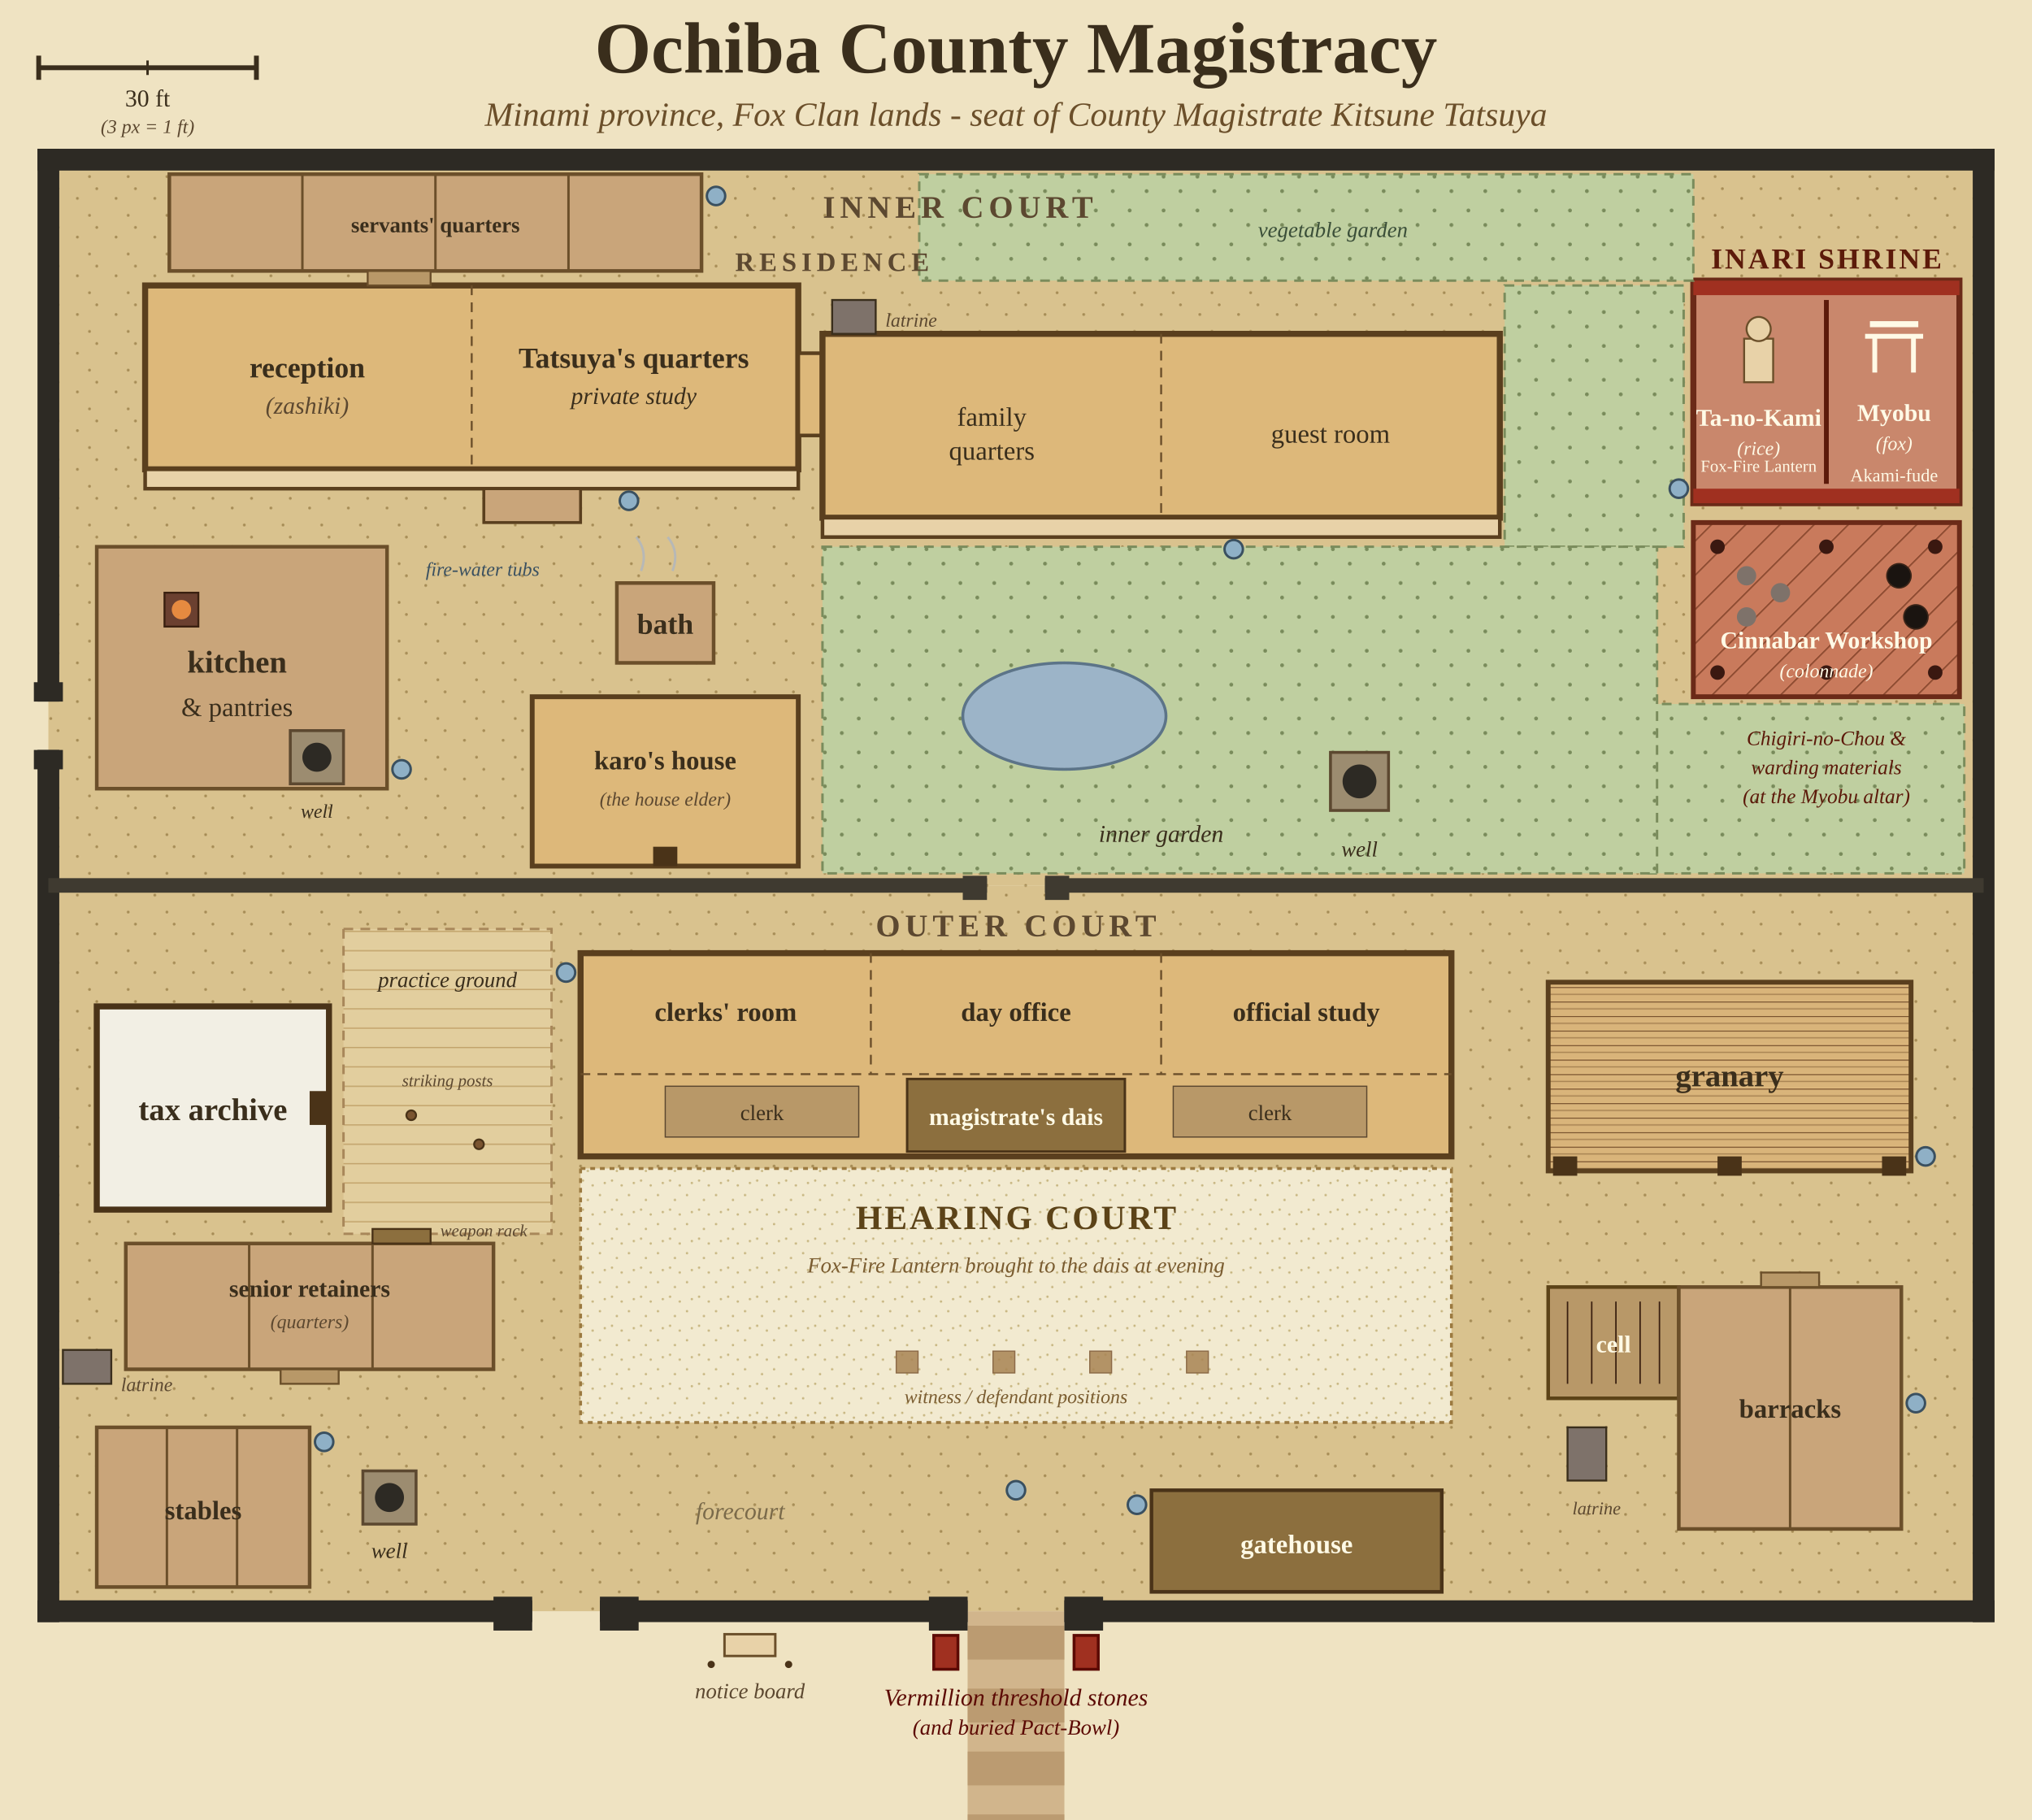
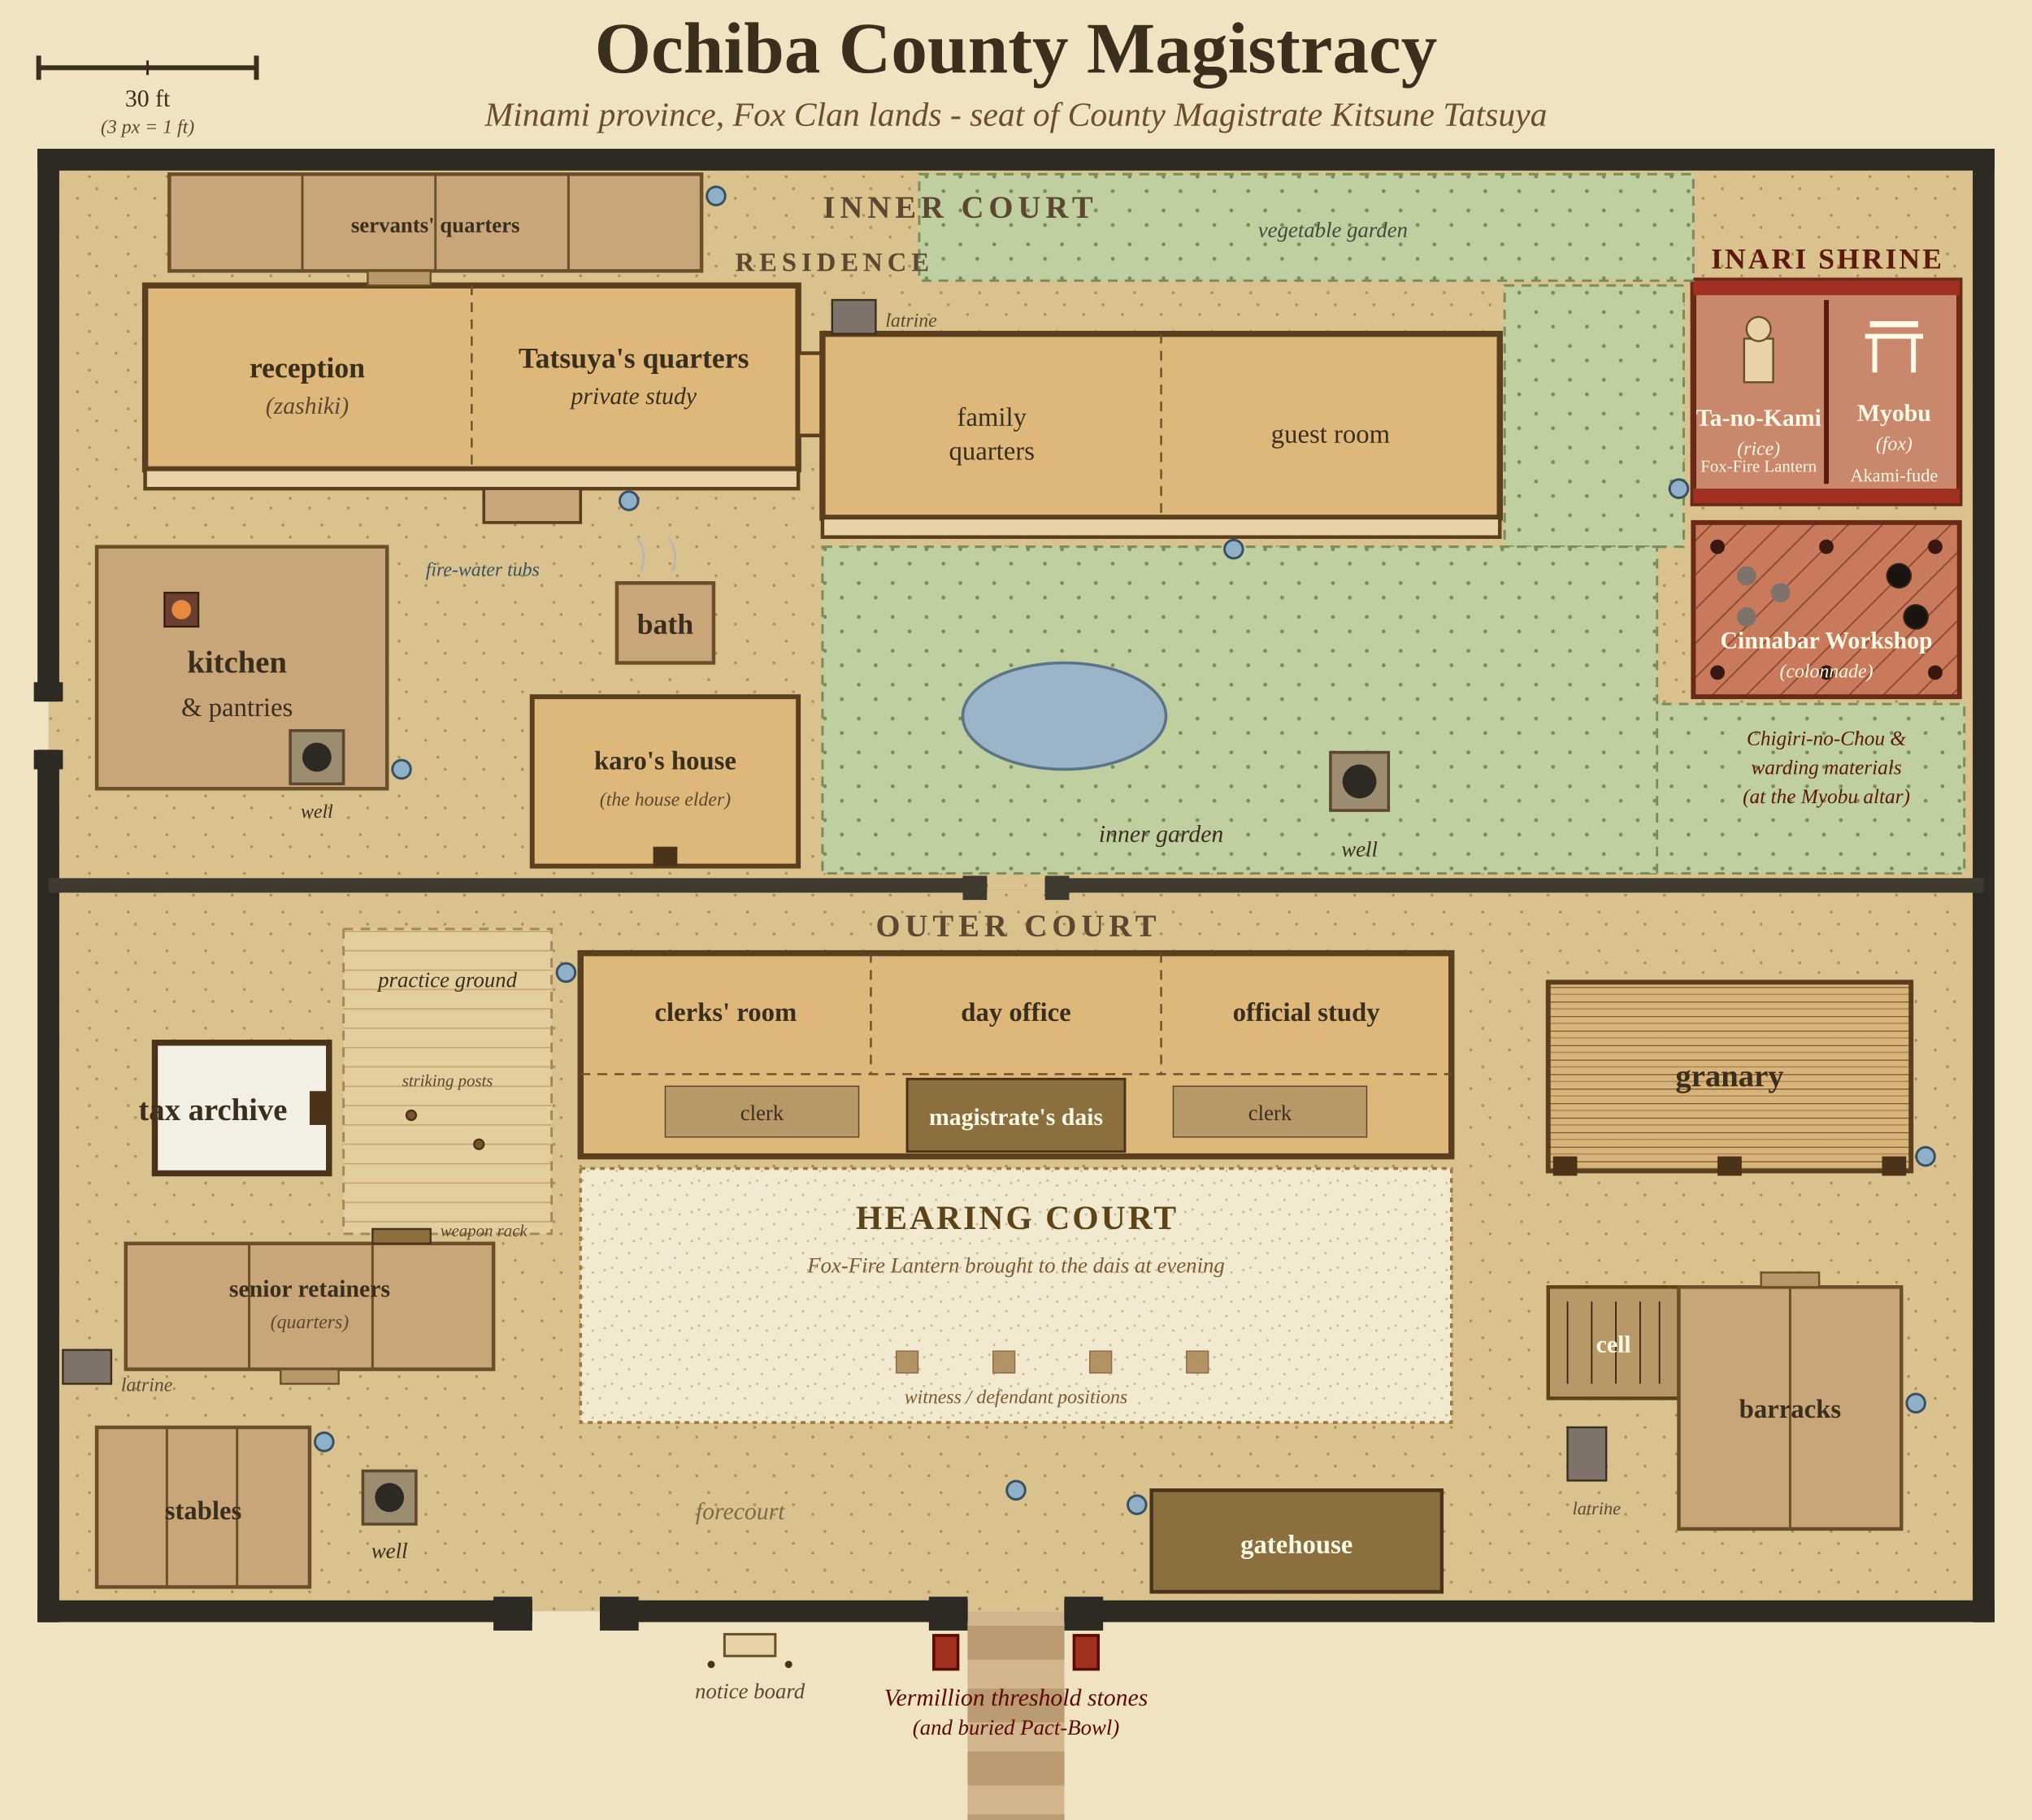
<svg xmlns="http://www.w3.org/2000/svg" viewBox="180 84 840 752" font-family="Georgia, 'Times New Roman', serif">
  <defs>
    <pattern id="colonnade-hatch" patternUnits="userSpaceOnUse" width="10" height="10" patternTransform="rotate(45)">
      <rect width="10" height="10" fill="#C97A5C" />
      <line x1="0" y1="0" x2="0" y2="10" stroke="#8C4A30" stroke-width="1.2" />
    </pattern>
    <pattern id="garden-stipple" patternUnits="userSpaceOnUse" width="14" height="14">
      <rect width="14" height="14" fill="#BFCFA0" />
      <circle cx="3" cy="3" r="0.8" fill="#7A8C5C" />
      <circle cx="10" cy="9" r="0.8" fill="#7A8C5C" />
    </pattern>
    <pattern id="court-earth" patternUnits="userSpaceOnUse" width="16" height="16">
      <rect width="16" height="16" fill="#D9C28E" />
      <circle cx="4" cy="6" r="0.6" fill="#A88E58" />
      <circle cx="12" cy="2" r="0.6" fill="#A88E58" />
      <circle cx="9" cy="13" r="0.6" fill="#A88E58" />
    </pattern>
    <pattern id="keiko-earth" patternUnits="userSpaceOnUse" width="16" height="16">
      <rect width="16" height="16" fill="#E2CE9E" />
      <line x1="0" y1="5" x2="16" y2="5" stroke="#C2A46C" stroke-width="0.5" />
      <line x1="0" y1="13" x2="16" y2="13" stroke="#C2A46C" stroke-width="0.5" />
    </pattern>
    <pattern id="oshirasu-sand" patternUnits="userSpaceOnUse" width="12" height="12">
      <rect width="12" height="12" fill="#F2EAD0" />
      <circle cx="3" cy="4" r="0.5" fill="#C9B884" />
      <circle cx="8" cy="2" r="0.5" fill="#C9B884" />
      <circle cx="10" cy="9" r="0.5" fill="#C9B884" />
      <circle cx="5" cy="10" r="0.5" fill="#C9B884" />
      <circle cx="1" cy="8" r="0.5" fill="#C9B884" />
    </pattern>
    <pattern id="granary-slats" patternUnits="userSpaceOnUse" width="14" height="6">
      <rect width="14" height="6" fill="#D9B47A" />
      <line x1="0" y1="0" x2="14" y2="0" stroke="#7A5430" stroke-width="0.8" />
      <line x1="0" y1="3" x2="14" y2="3" stroke="#A88454" stroke-width="0.5" />
    </pattern>
  </defs>
  <rect x="0" y="0" width="1200" height="900" fill="#EFE3C2" data-kind="-" />
  <g data-kind="road">
    <path d="M 600 900 L 600 750" stroke="#B89060" stroke-width="40" stroke-linecap="butt" opacity="0.55" />
    <path d="M 600 900 L 600 750" stroke="#9C7448" stroke-width="40" stroke-dasharray="14 12" fill="none" opacity="0.4" />
  </g>
  <text x="600" y="114" text-anchor="middle" font-size="30" font-weight="bold" fill="#3A2E1C" data-kind="-">Ochiba County Magistracy</text>
  <text x="600" y="136" text-anchor="middle" font-size="14" font-style="italic" fill="#6B4F2A" data-kind="-">Minami province, Fox Clan lands - seat of County Magistrate Kitsune Tatsuya</text>
  <g data-kind="-">
    <g stroke="#3A2E1C">
      <line x1="196" y1="112" x2="286" y2="112" stroke-width="2" />
      <line x1="196" y1="107" x2="196" y2="117" stroke-width="2" />
      <line x1="286" y1="107" x2="286" y2="117" stroke-width="2" />
      <line x1="241" y1="109" x2="241" y2="115" stroke-width="1" />
    </g>
    <text x="241" y="128" text-anchor="middle" font-size="10" fill="#3A2E1C">30 ft</text>
    <text x="241" y="139" text-anchor="middle" font-size="8" font-style="italic" fill="#5C4830">(3 px = 1 ft)</text>
  </g>
  <rect x="200" y="150" width="800" height="300" fill="url(#court-earth)" id="precinct" data-kind="inner court" />
  <rect x="200" y="450" width="800" height="300" fill="url(#court-earth)" id="precinct" data-kind="outer court" />
  <g stroke="#2D2A24" stroke-width="9" fill="none" stroke-linecap="square" data-kind="compound wall">
    <line x1="200" y1="150" x2="1000" y2="150" />
    <line x1="200" y1="150" x2="200" y2="369.5" />
    <line x1="200" y1="398.5" x2="200" y2="750" />
    <line x1="1000" y1="150" x2="1000" y2="750" />
    <line x1="200" y1="750" x2="395.5" y2="750" />
    <line x1="432.5" y1="750" x2="575.5" y2="750" />
    <line x1="624.5" y1="750" x2="1000" y2="750" />
  </g>
  <g fill="#2D2A24" data-kind="main gate">
    <rect x="564" y="744" width="16" height="14" />
    <rect x="620" y="744" width="16" height="14" />
  </g>
  <g fill="#2D2A24" data-kind="side gate">
    <rect x="194" y="366" width="12" height="8" />
    <rect x="194" y="394" width="12" height="8" />
  </g>
  <g fill="#2D2A24" data-kind="side gate">
    <rect x="384" y="744" width="16" height="14" />
    <rect x="428" y="744" width="16" height="14" />
  </g>
  <g data-kind="threshold stones">
    <rect x="566" y="760" width="10" height="14" fill="#A03020" stroke="#5C0A04" stroke-width="1.2" />
    <rect x="624" y="760" width="10" height="14" fill="#A03020" stroke="#5C0A04" stroke-width="1.2" />
    <text x="600" y="789" text-anchor="middle" font-size="10" fill="#5C0A04" font-style="italic">Vermillion threshold stones</text>
    <text x="600" y="801" text-anchor="middle" font-size="9" fill="#5C0A04" font-style="italic">(and buried Pact-Bowl)</text>
  </g>
  <g data-kind="notice board">
    <rect x="479.5" y="759.5" width="21" height="9" fill="#E8D2A8" stroke="#6B4F2A" stroke-width="1" />
    <circle cx="474" cy="772" r="1.5" fill="#4A3318" />
    <circle cx="506" cy="772" r="1.5" fill="#4A3318" />
    <text x="490" y="786" text-anchor="middle" font-size="9" font-style="italic" fill="#5C4830">notice board</text>
  </g>
  <g stroke="#3F3A30" stroke-width="6" fill="none" stroke-dasharray="0" data-kind="court divider">
    <line x1="200" y1="450" x2="588" y2="450" />
    <line x1="612" y1="450" x2="1000" y2="450" />
  </g>
  <g fill="#3F3A30" data-kind="court divider">
    <rect x="578" y="446" width="10" height="10" />
    <rect x="612" y="446" width="10" height="10" />
  </g>
  <text x="600" y="471" text-anchor="middle" font-size="13" font-weight="bold" fill="#5C4830" letter-spacing="2" data-kind="outer court">OUTER COURT</text>
  <text x="486" y="712" text-anchor="middle" font-size="10" font-style="italic" fill="#7A6A4A" data-kind="outer court">forecourt</text>
  <g data-kind="stables">
    <rect x="220" y="674" width="88" height="66" fill="#C9A57A" stroke="#6B4F2A" stroke-width="1.5" />
    <line x1="249" y1="674" x2="249" y2="740" stroke="#6B4F2A" stroke-width="1" />
    <line x1="278" y1="674" x2="278" y2="740" stroke="#6B4F2A" stroke-width="1" />
    <text x="264" y="712" text-anchor="middle" font-size="11" font-weight="bold" fill="#3A2E1C">stables</text>
  </g>
  <g data-kind="tax archive">
-     <rect x="220" y="500" width="96" height="84" fill="#F2EFE4" stroke="#4A3318" stroke-width="2.5" />
+     <rect x="244" y="515" width="72" height="54" fill="#F2EFE4" stroke="#4A3318" stroke-width="2.5" />
    <rect x="308" y="535" width="8" height="14" fill="#4A3318" />
    <text x="268" y="547" text-anchor="middle" font-size="13" font-weight="bold" fill="#3A2E1C">tax archive</text>
  </g>
  <g data-kind="office hall">
    <rect x="420" y="478" width="360" height="84" fill="#DDB87A" stroke="#5A3F1E" stroke-width="2.5" />
    <line x1="420" y1="528" x2="780" y2="528" stroke="#6B4F2A" stroke-width="0.8" stroke-dasharray="4 3" />
    <line x1="540" y1="478" x2="540" y2="528" stroke="#6B4F2A" stroke-width="0.8" stroke-dasharray="4 3" />
    <line x1="660" y1="478" x2="660" y2="528" stroke="#6B4F2A" stroke-width="0.8" stroke-dasharray="4 3" />
    <text x="480" y="506" text-anchor="middle" font-size="11" font-weight="bold" fill="#3A2E1C" data-kind="clerks' room">clerks' room</text>
    <text x="600" y="506" text-anchor="middle" font-size="11" font-weight="bold" fill="#3A2E1C">day office</text>
    <text x="720" y="506" text-anchor="middle" font-size="11" font-weight="bold" fill="#3A2E1C">official study</text>
    <rect x="555" y="530" width="90" height="30" fill="#8C6F3E" stroke="#4A3318" stroke-width="1" data-kind="magistrate's dais" />
    <text x="600" y="549" text-anchor="middle" font-size="10" fill="#FFFAE6" font-weight="bold" data-kind="magistrate's dais">magistrate's dais</text>
    <rect x="455" y="533" width="80" height="21" fill="#B89868" stroke="#5C4830" stroke-width="0.5" />
    <text x="495" y="547" text-anchor="middle" font-size="9" fill="#3A2E1C">clerk</text>
    <rect x="665" y="533" width="80" height="21" fill="#B89868" stroke="#5C4830" stroke-width="0.5" />
    <text x="705" y="547" text-anchor="middle" font-size="9" fill="#3A2E1C">clerk</text>
  </g>
  <g data-kind="hearing court">
    <rect x="420" y="567" width="360" height="105" fill="url(#oshirasu-sand)" stroke="#9C7A40" stroke-width="1.2" stroke-dasharray="2 2" />
    <text x="600" y="592" text-anchor="middle" font-size="14" font-weight="bold" fill="#5C4318" letter-spacing="1">HEARING COURT</text>
    <text x="600" y="610" text-anchor="middle" font-size="9" font-style="italic" fill="#7A5C30" data-kind="fox-fire lantern">Fox-Fire Lantern brought to the dais at evening</text>
    <g fill="#A88454" stroke="#7A5430" stroke-width="0.5" opacity="0.85">
      <rect x="550.5" y="642.5" width="9" height="9" />
      <rect x="590.5" y="642.5" width="9" height="9" />
      <rect x="630.5" y="642.5" width="9" height="9" />
      <rect x="670.5" y="642.5" width="9" height="9" />
    </g>
    <text x="600" y="664" text-anchor="middle" font-size="8" font-style="italic" fill="#7A5C30">witness / defendant positions</text>
  </g>
  <g data-kind="granary">
    <rect x="820" y="490" width="150" height="78" fill="url(#granary-slats)" stroke="#5A3F1E" stroke-width="2" />
    <rect x="822" y="562" width="10" height="8" fill="#4A3318" />
    <rect x="890" y="562" width="10" height="8" fill="#4A3318" />
    <rect x="958" y="562" width="10" height="8" fill="#4A3318" />
    <text x="895" y="533" text-anchor="middle" font-size="13" font-weight="bold" fill="#3A2E1C">granary</text>
  </g>
  <g data-kind="cell">
    <rect x="820" y="616" width="54" height="46" fill="#B89868" stroke="#5C4318" stroke-width="1.5" />
    <line x1="828" y1="622" x2="828" y2="656" stroke="#3A2010" stroke-width="0.6" />
    <line x1="838" y1="622" x2="838" y2="656" stroke="#3A2010" stroke-width="0.6" />
    <line x1="848" y1="622" x2="848" y2="656" stroke="#3A2010" stroke-width="0.6" />
    <line x1="858" y1="622" x2="858" y2="656" stroke="#3A2010" stroke-width="0.6" />
    <line x1="866" y1="622" x2="866" y2="656" stroke="#3A2010" stroke-width="0.6" />
    <text x="847" y="643" text-anchor="middle" font-size="10" font-weight="bold" fill="#FFFAE6">cell</text>
  </g>
  <g data-kind="barracks">
    <rect x="874" y="616" width="92" height="100" fill="#C9A57A" stroke="#6B4F2A" stroke-width="1.5" />
    <line x1="920" y1="616" x2="920" y2="716" stroke="#6B4F2A" stroke-width="1" />
    <rect x="908" y="610" width="24" height="6" fill="#B89868" stroke="#6B4F2A" stroke-width="0.8" />
    <text x="920" y="670" text-anchor="middle" font-size="11" font-weight="bold" fill="#3A2E1C">barracks</text>
  </g>
  <g data-kind="latrine">
    <rect x="828" y="674" width="16" height="22" fill="#7E726A" stroke="#3A2E1C" stroke-width="0.8" />
    <text x="840" y="710" text-anchor="middle" font-size="7.5" font-style="italic" fill="#5C4830">latrine</text>
  </g>
  <g data-kind="latrine">
    <rect x="206" y="642" width="20" height="14" fill="#7E726A" stroke="#3A2E1C" stroke-width="0.8" />
    <text x="230" y="659" font-size="8" font-style="italic" fill="#5C4830">latrine</text>
  </g>
  <g data-kind="well">
    <rect x="330" y="692" width="22" height="22" fill="#9C8C70" stroke="#5C4830" stroke-width="1.2" />
    <circle cx="341" cy="703" r="6" fill="#2D2A24" />
    <text x="341" y="728" text-anchor="middle" font-size="9" font-style="italic" fill="#3A2E1C">well</text>
  </g>
  <g data-kind="retainers' quarters">
    <rect x="232" y="598" width="152" height="52" fill="#C9A57A" stroke="#6B4F2A" stroke-width="1.5" />
    <line x1="283" y1="598" x2="283" y2="650" stroke="#6B4F2A" stroke-width="1" />
    <line x1="334" y1="598" x2="334" y2="650" stroke="#6B4F2A" stroke-width="1" />
    <rect x="296" y="650" width="24" height="6" fill="#B89868" stroke="#6B4F2A" stroke-width="0.8" />
    <text x="308" y="620" text-anchor="middle" font-size="10" font-weight="bold" fill="#3A2E1C">senior retainers</text>
    <text x="308" y="633" text-anchor="middle" font-size="8" font-style="italic" fill="#5C4830">(quarters)</text>
  </g>
  <g data-kind="practice ground">
    <rect x="322" y="468" width="86" height="126" fill="url(#keiko-earth)" stroke="#A8875A" stroke-width="1" stroke-dasharray="4 3" />
    <text x="365" y="492" text-anchor="middle" font-size="9" font-style="italic" fill="#3A2E1C">practice ground</text>
    <text x="365" y="533" text-anchor="middle" font-size="7" font-style="italic" fill="#5C4830">striking posts</text>
    <circle cx="350" cy="545" r="2" fill="#7A5430" stroke="#4A3318" stroke-width="0.8" />
    <circle cx="378" cy="557" r="2" fill="#7A5430" stroke="#4A3318" stroke-width="0.8" />
    <rect x="334" y="592" width="24" height="6" fill="#8C6F3E" stroke="#4A3318" stroke-width="0.8" />
    <text x="362" y="595" text-anchor="start" font-size="7" font-style="italic" fill="#5C4830">weapon rack</text>
  </g>
  <g data-kind="gatehouse">
    <rect x="656" y="700" width="120" height="42" fill="#8C6F3E" stroke="#4A3318" stroke-width="1.5" />
    <text x="716" y="726" text-anchor="middle" font-size="11" font-weight="bold" fill="#FFFAE6">gatehouse</text>
  </g>
  <g data-kind="residence">
    <rect x="240" y="202" width="270" height="76" fill="#DDB87A" stroke="#5A3F1E" stroke-width="2.5" />
    <rect x="240" y="278" width="270" height="8" fill="#E8D2A8" stroke="#5A3F1E" stroke-width="1.5" />
    <line x1="375" y1="202" x2="375" y2="278" stroke="#6B4F2A" stroke-width="0.8" stroke-dasharray="4 3" />
    <text x="307" y="240" text-anchor="middle" font-size="12" font-weight="bold" fill="#3A2E1C">reception</text>
    <text x="307" y="255" text-anchor="middle" font-size="10" font-style="italic" fill="#5C4830">(zashiki)</text>
    <text x="442" y="236" text-anchor="middle" font-size="12" font-weight="bold" fill="#3A2E1C">Tatsuya's quarters</text>
    <text x="442" y="251" text-anchor="middle" font-size="10" font-style="italic" fill="#3A2E1C">private study</text>
    <rect x="510" y="230" width="10" height="34" fill="#DDB87A" stroke="#5A3F1E" stroke-width="1.5" />
    <rect x="520" y="222" width="280" height="76" fill="#DDB87A" stroke="#5A3F1E" stroke-width="2.5" />
    <rect x="520" y="298" width="280" height="8" fill="#E8D2A8" stroke="#5A3F1E" stroke-width="1.5" />
    <line x1="660" y1="222" x2="660" y2="298" stroke="#6B4F2A" stroke-width="0.8" stroke-dasharray="4 3" />
    <text x="590" y="260" text-anchor="middle" font-size="11" fill="#3A2E1C">family</text>
    <text x="590" y="274" text-anchor="middle" font-size="11" fill="#3A2E1C">quarters</text>
    <text x="730" y="267" text-anchor="middle" font-size="11" fill="#3A2E1C" data-kind="guest quarters">guest room</text>
  </g>
  <g data-kind="kitchen">
    <rect x="220" y="310" width="120" height="100" fill="#C9A57A" stroke="#6B4F2A" stroke-width="1.5" />
    <rect x="248" y="329" width="14" height="14" fill="#6B4030" stroke="#3A2010" stroke-width="0.8" />
    <circle cx="255" cy="336" r="4" fill="#E68A40" />
    <text x="278" y="362" text-anchor="middle" font-size="13" font-weight="bold" fill="#3A2E1C">kitchen</text>
    <text x="278" y="380" text-anchor="middle" font-size="11" fill="#3A2E1C">&amp; pantries</text>
    <rect x="300" y="386" width="22" height="22" fill="#9C8C70" stroke="#5C4830" stroke-width="1.2" data-kind="well" />
    <circle cx="311" cy="397" r="6" fill="#2D2A24" data-kind="well" />
    <text x="311" y="422" text-anchor="middle" font-size="8" font-style="italic" fill="#3A2E1C" data-kind="well">well</text>
  </g>
  <rect x="802" y="202" width="74" height="108" fill="url(#garden-stipple)" stroke="#7A8C5C" stroke-width="1" stroke-dasharray="4 3" data-kind="garden" />
  <g data-kind="compound shrine">
    <rect x="880" y="200" width="110" height="92" fill="#C9876C" stroke="#6B2A18" stroke-width="2.5" />
    <line x1="935" y1="208" x2="935" y2="284" stroke="#5C1A0A" stroke-width="2" />
    <rect x="880" y="200" width="110" height="6" fill="#A03020" />
    <rect x="880" y="286" width="110" height="6" fill="#A03020" />
    <g transform="translate(907, 226)">
      <rect x="-6" y="-2" width="12" height="18" fill="#E8D2A8" stroke="#6B4F2A" stroke-width="0.8" />
      <circle cx="0" cy="-6" r="5" fill="#E8D2A8" stroke="#6B4F2A" stroke-width="0.8" />
    </g>
    <text x="907" y="260" text-anchor="middle" font-size="10" font-weight="bold" fill="#FFFAE6">Ta-no-Kami</text>
    <text x="907" y="272" text-anchor="middle" font-size="8" font-style="italic" fill="#FFFAE6">(rice)</text>
    <text x="907" y="279" text-anchor="middle" font-size="7" fill="#FFFAE6" data-kind="fox-fire lantern">Fox-Fire Lantern</text>
    <g transform="translate(963, 218)">
      <line x1="-10" y1="0" x2="10" y2="0" stroke="#FFFAE6" stroke-width="2.5" />
      <line x1="-12" y1="5" x2="12" y2="5" stroke="#FFFAE6" stroke-width="2" />
      <line x1="-8" y1="5" x2="-8" y2="20" stroke="#FFFAE6" stroke-width="2" />
      <line x1="8" y1="5" x2="8" y2="20" stroke="#FFFAE6" stroke-width="2" />
    </g>
    <text x="963" y="258" text-anchor="middle" font-size="10" font-weight="bold" fill="#FFFAE6">Myobu</text>
    <text x="963" y="270" text-anchor="middle" font-size="8" font-style="italic" fill="#FFFAE6">(fox)</text>
    <text x="963" y="283" text-anchor="middle" font-size="7.5" fill="#FFFAE6" data-kind="fox relics">Akami-fude</text>
  </g>
  <g data-kind="garden">
    <rect x="860" y="375" width="132" height="70" fill="url(#garden-stipple)" stroke="#7A8C5C" stroke-width="1" stroke-dasharray="4 3" />
  </g>
  <text x="935" y="195" text-anchor="middle" font-size="12" font-weight="bold" fill="#5C1A0A" letter-spacing="1" data-kind="compound shrine">INARI SHRINE</text>
  <g data-kind="fox relics">
    <text x="935" y="392" text-anchor="middle" font-size="8.5" font-style="italic" fill="#5C1A0A">Chigiri-no-Chou &amp;</text>
    <text x="935" y="404" text-anchor="middle" font-size="8.5" font-style="italic" fill="#5C1A0A">warding materials</text>
    <text x="935" y="416" text-anchor="middle" font-size="8.5" font-style="italic" fill="#5C1A0A">(at the Myobu altar)</text>
  </g>
  <g data-kind="cinnabar workshop">
    <rect x="880" y="300" width="110" height="72" fill="url(#colonnade-hatch)" stroke="#6B2A18" stroke-width="2" />
    <circle cx="890" cy="310" r="3" fill="#3A1810" />
    <circle cx="935" cy="310" r="3" fill="#3A1810" />
    <circle cx="980" cy="310" r="3" fill="#3A1810" />
    <circle cx="890" cy="362" r="3" fill="#3A1810" />
    <circle cx="935" cy="362" r="3" fill="#3A1810" />
    <circle cx="980" cy="362" r="3" fill="#3A1810" />
    <circle cx="902" cy="322" r="4" fill="#7E726A" />
    <circle cx="916" cy="329" r="4" fill="#7E726A" />
    <circle cx="902" cy="339" r="4" fill="#7E726A" />
    <circle cx="965" cy="322" r="5" fill="#1A1410" stroke="#3A2418" stroke-width="0.6" />
    <circle cx="972" cy="339" r="5" fill="#1A1410" stroke="#3A2418" stroke-width="0.6" />
    <text x="935" y="352" text-anchor="middle" font-size="10" font-weight="bold" fill="#FFFAE6">Cinnabar Workshop</text>
    <text x="935" y="364" text-anchor="middle" font-size="8" font-style="italic" fill="#FFFAE6">(colonnade)</text>
  </g>
  <g data-kind="garden">
    <rect x="520" y="310" width="345" height="135" fill="url(#garden-stipple)" stroke="#7A8C5C" stroke-width="1" stroke-dasharray="4 3" />
    <ellipse cx="620" cy="380" rx="42" ry="22" fill="#9CB4C8" stroke="#5C7488" stroke-width="1.2" />
    <text x="660" y="432" text-anchor="middle" font-size="10" font-style="italic" fill="#3A2E1C">inner garden</text>
  </g>
  <g data-kind="bath">
    <rect x="435" y="325" width="40" height="33" fill="#C9A57A" stroke="#6B4F2A" stroke-width="1.5" />
    <path d="M 445 320 q 3 -8 -2 -14 M 458 320 q 3 -8 -2 -14" stroke="#A8B4C8" stroke-width="1" fill="none" opacity="0.7" />
    <text x="455" y="346" text-anchor="middle" font-size="12" font-weight="bold" fill="#3A2E1C">bath</text>
  </g>
  <g data-kind="karo's house">
    <rect x="400" y="372" width="110" height="70" fill="#DDB87A" stroke="#5A3F1E" stroke-width="2" />
    <rect x="450" y="434" width="10" height="8" fill="#4A3318" />
    <text x="455" y="402" text-anchor="middle" font-size="11" font-weight="bold" fill="#3A2E1C">karo's house</text>
    <text x="455" y="417" text-anchor="middle" font-size="8" font-style="italic" fill="#5C4830">(the house elder)</text>
  </g>
  <g data-kind="well">
    <rect x="730" y="395" width="24" height="24" fill="#9C8C70" stroke="#5C4830" stroke-width="1.2" />
    <circle cx="742" cy="407" r="7" fill="#2D2A24" />
    <text x="742" y="438" text-anchor="middle" font-size="9" font-style="italic" fill="#3A2E1C">well</text>
  </g>
  <g data-kind="servants' quarters">
    <rect x="250" y="156" width="220" height="40" fill="#C9A57A" stroke="#6B4F2A" stroke-width="1.5" />
    <line x1="305" y1="156" x2="305" y2="196" stroke="#6B4F2A" stroke-width="1" />
    <line x1="360" y1="156" x2="360" y2="196" stroke="#6B4F2A" stroke-width="1" />
    <line x1="415" y1="156" x2="415" y2="196" stroke="#6B4F2A" stroke-width="1" />
    <rect x="332" y="196" width="26" height="6" fill="#B89868" stroke="#6B4F2A" stroke-width="0.8" />
    <text x="360" y="180" text-anchor="middle" font-size="9" font-weight="bold" fill="#3A2E1C">servants' quarters</text>
  </g>
  <g data-kind="latrine">
    <rect x="524" y="208" width="18" height="14" fill="#7E726A" stroke="#3A2E1C" stroke-width="0.8" />
    <text x="546" y="219" font-size="8" font-style="italic" fill="#5C4830">latrine</text>
  </g>
  <g data-kind="vegetable garden">
    <rect x="560" y="156" width="320" height="44" fill="url(#garden-stipple)" stroke="#7A8C5C" stroke-width="1" stroke-dasharray="4 3" />
    <text x="731" y="182" text-anchor="middle" font-size="9" font-style="italic" fill="#3A4E38">vegetable garden</text>
  </g>
  <g data-kind="residence">
    <rect x="380" y="286" width="40" height="14" fill="#C9A57A" stroke="#5A3F1E" stroke-width="1.2" />
  </g>
  <text x="576" y="174" text-anchor="middle" font-size="13" font-weight="bold" fill="#5C4830" letter-spacing="2" data-kind="inner court">INNER COURT</text>
  <text x="524" y="196" text-anchor="middle" font-size="11" font-weight="bold" fill="#5C4830" letter-spacing="2" data-kind="residence">RESIDENCE</text>
  <g fill="#8FB0C6" stroke="#3A5060" stroke-width="1" data-kind="fire-water tubs">
    <circle cx="600" cy="700" r="3.8" />
    <circle cx="346" cy="402" r="3.8" />
    <circle cx="414" cy="486" r="3.8" />
    <circle cx="440" cy="291" r="3.8" />
    <circle cx="690" cy="311" r="3.8" />
    <circle cx="874" cy="286" r="3.8" />
    <circle cx="976" cy="562" r="3.8" />
    <circle cx="972" cy="664" r="3.8" />
    <circle cx="650" cy="706" r="3.8" />
    <circle cx="314" cy="680" r="3.8" />
    <circle cx="476" cy="165" r="3.8" />
  </g>
  <text x="356" y="322" text-anchor="start" font-size="8" font-style="italic" fill="#3A5060" data-kind="fire-water tubs">fire-water tubs</text>
</svg>
